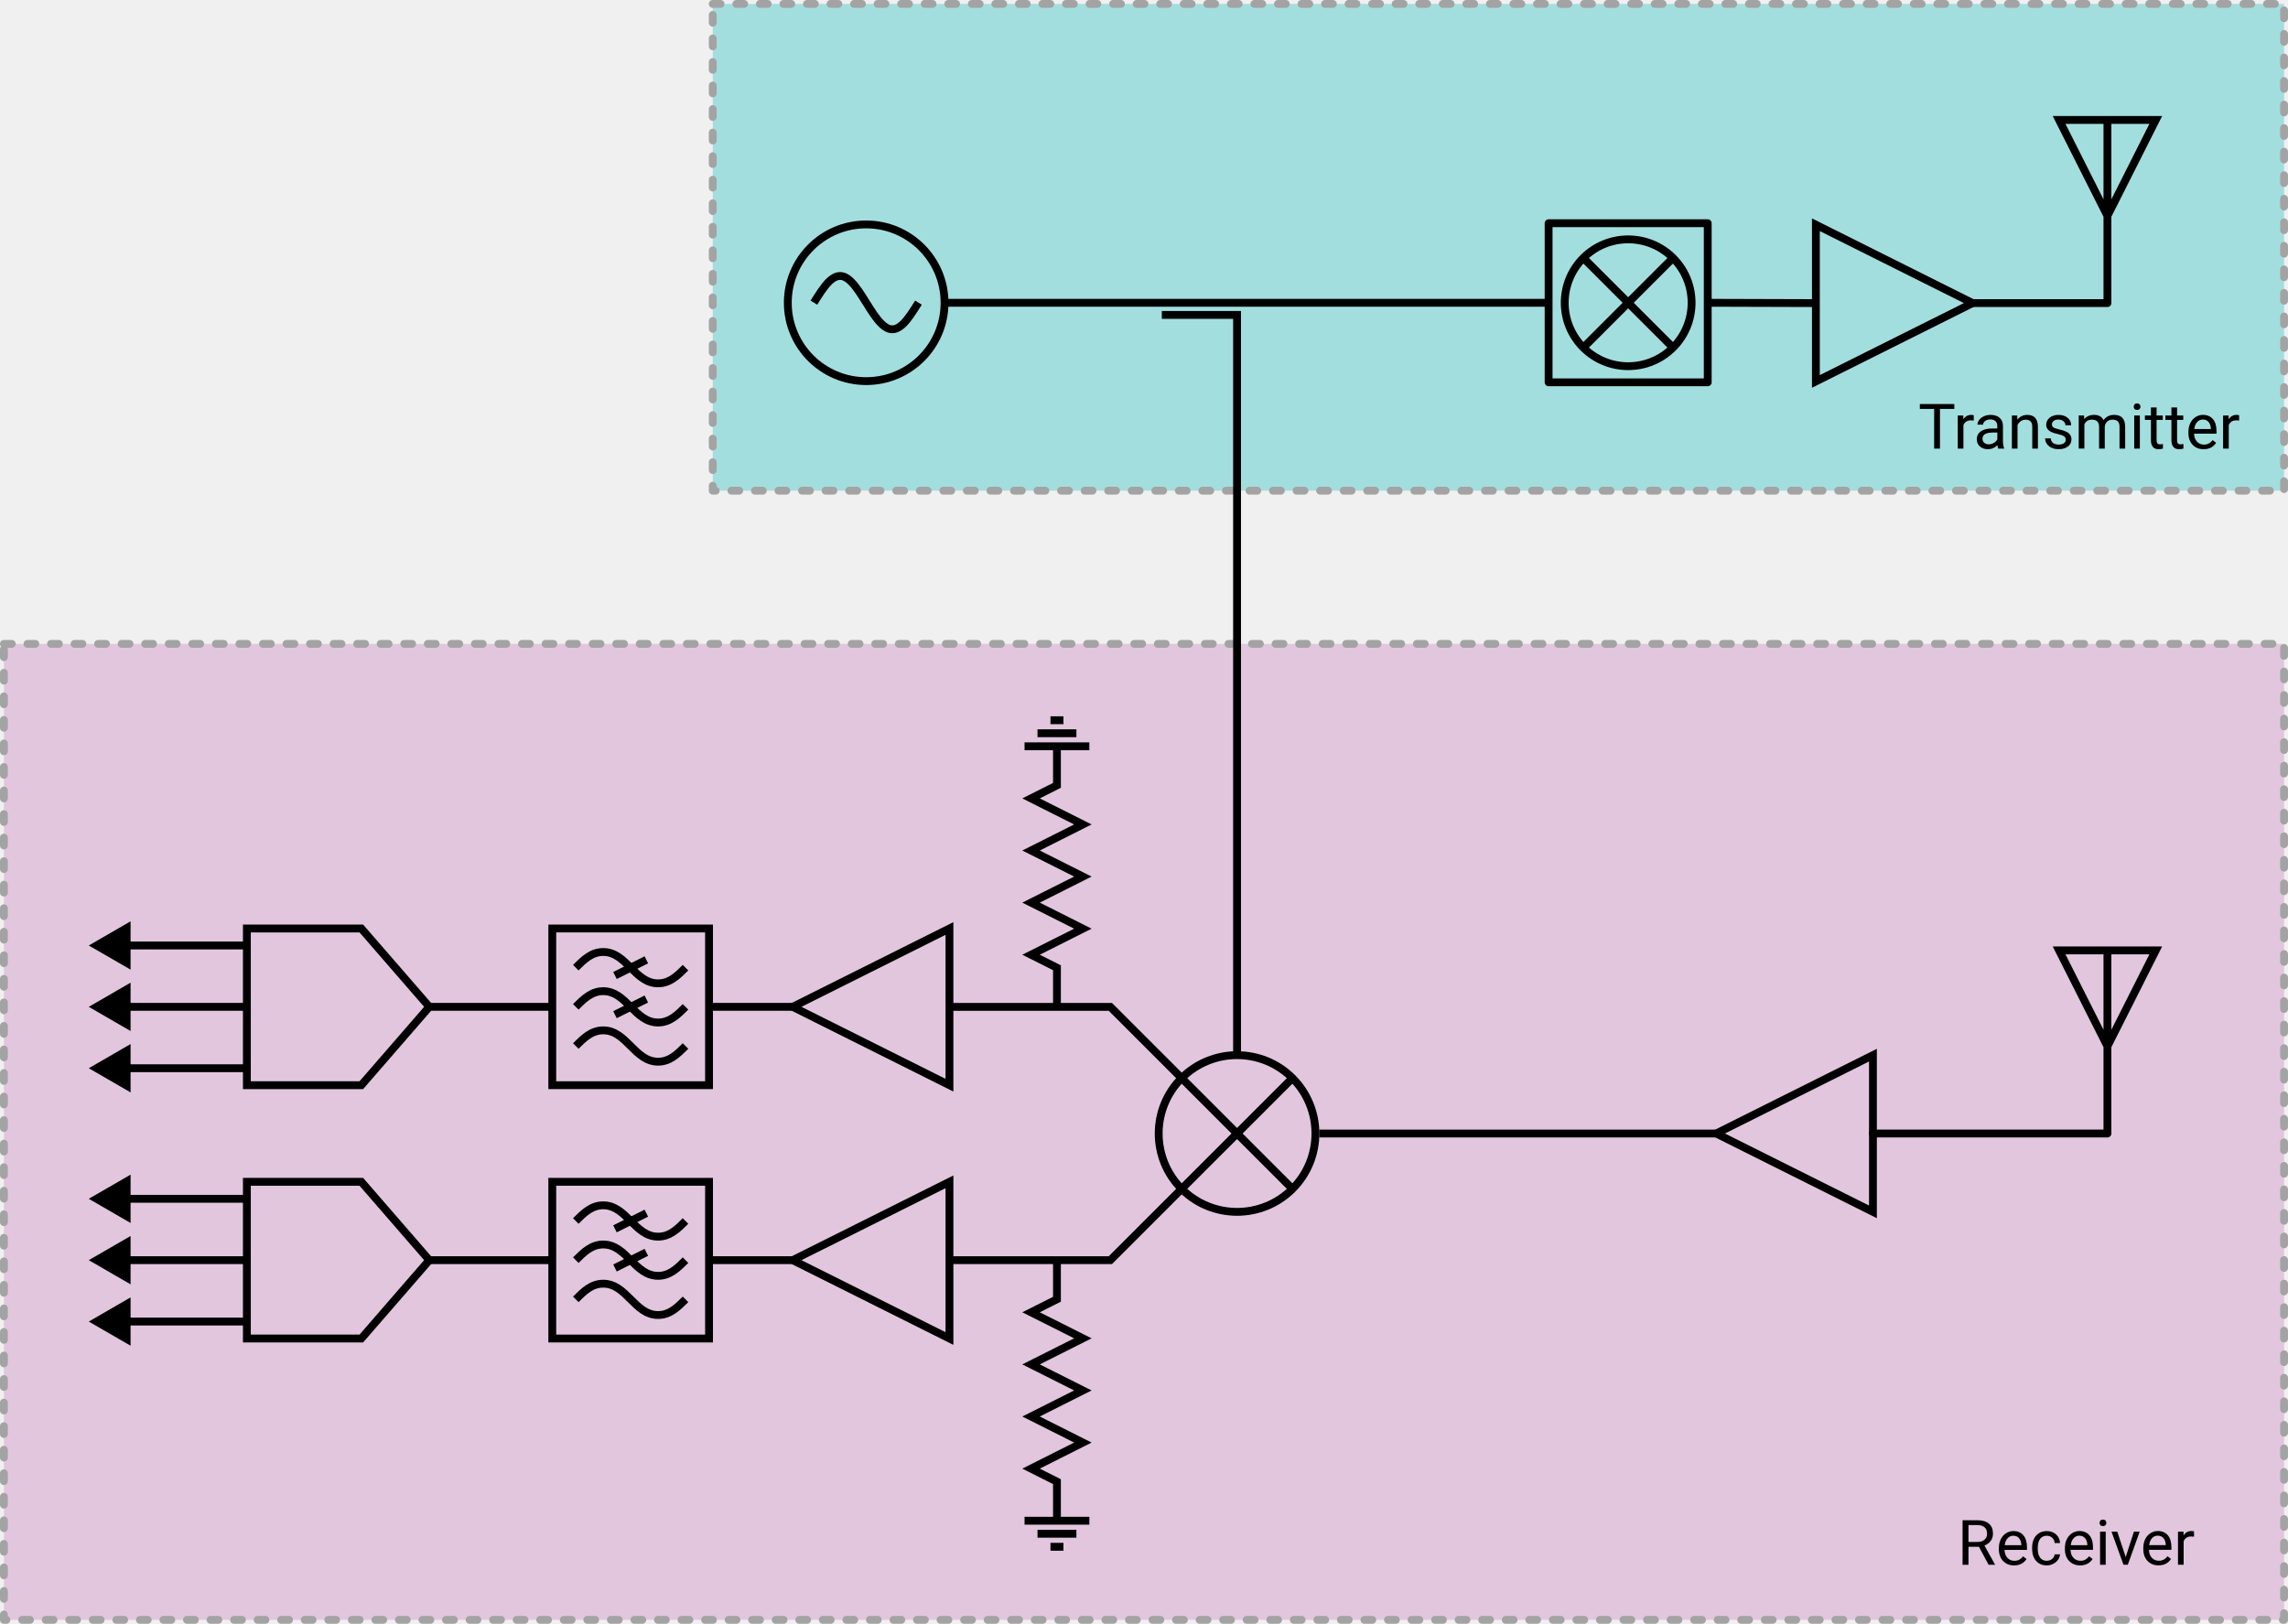
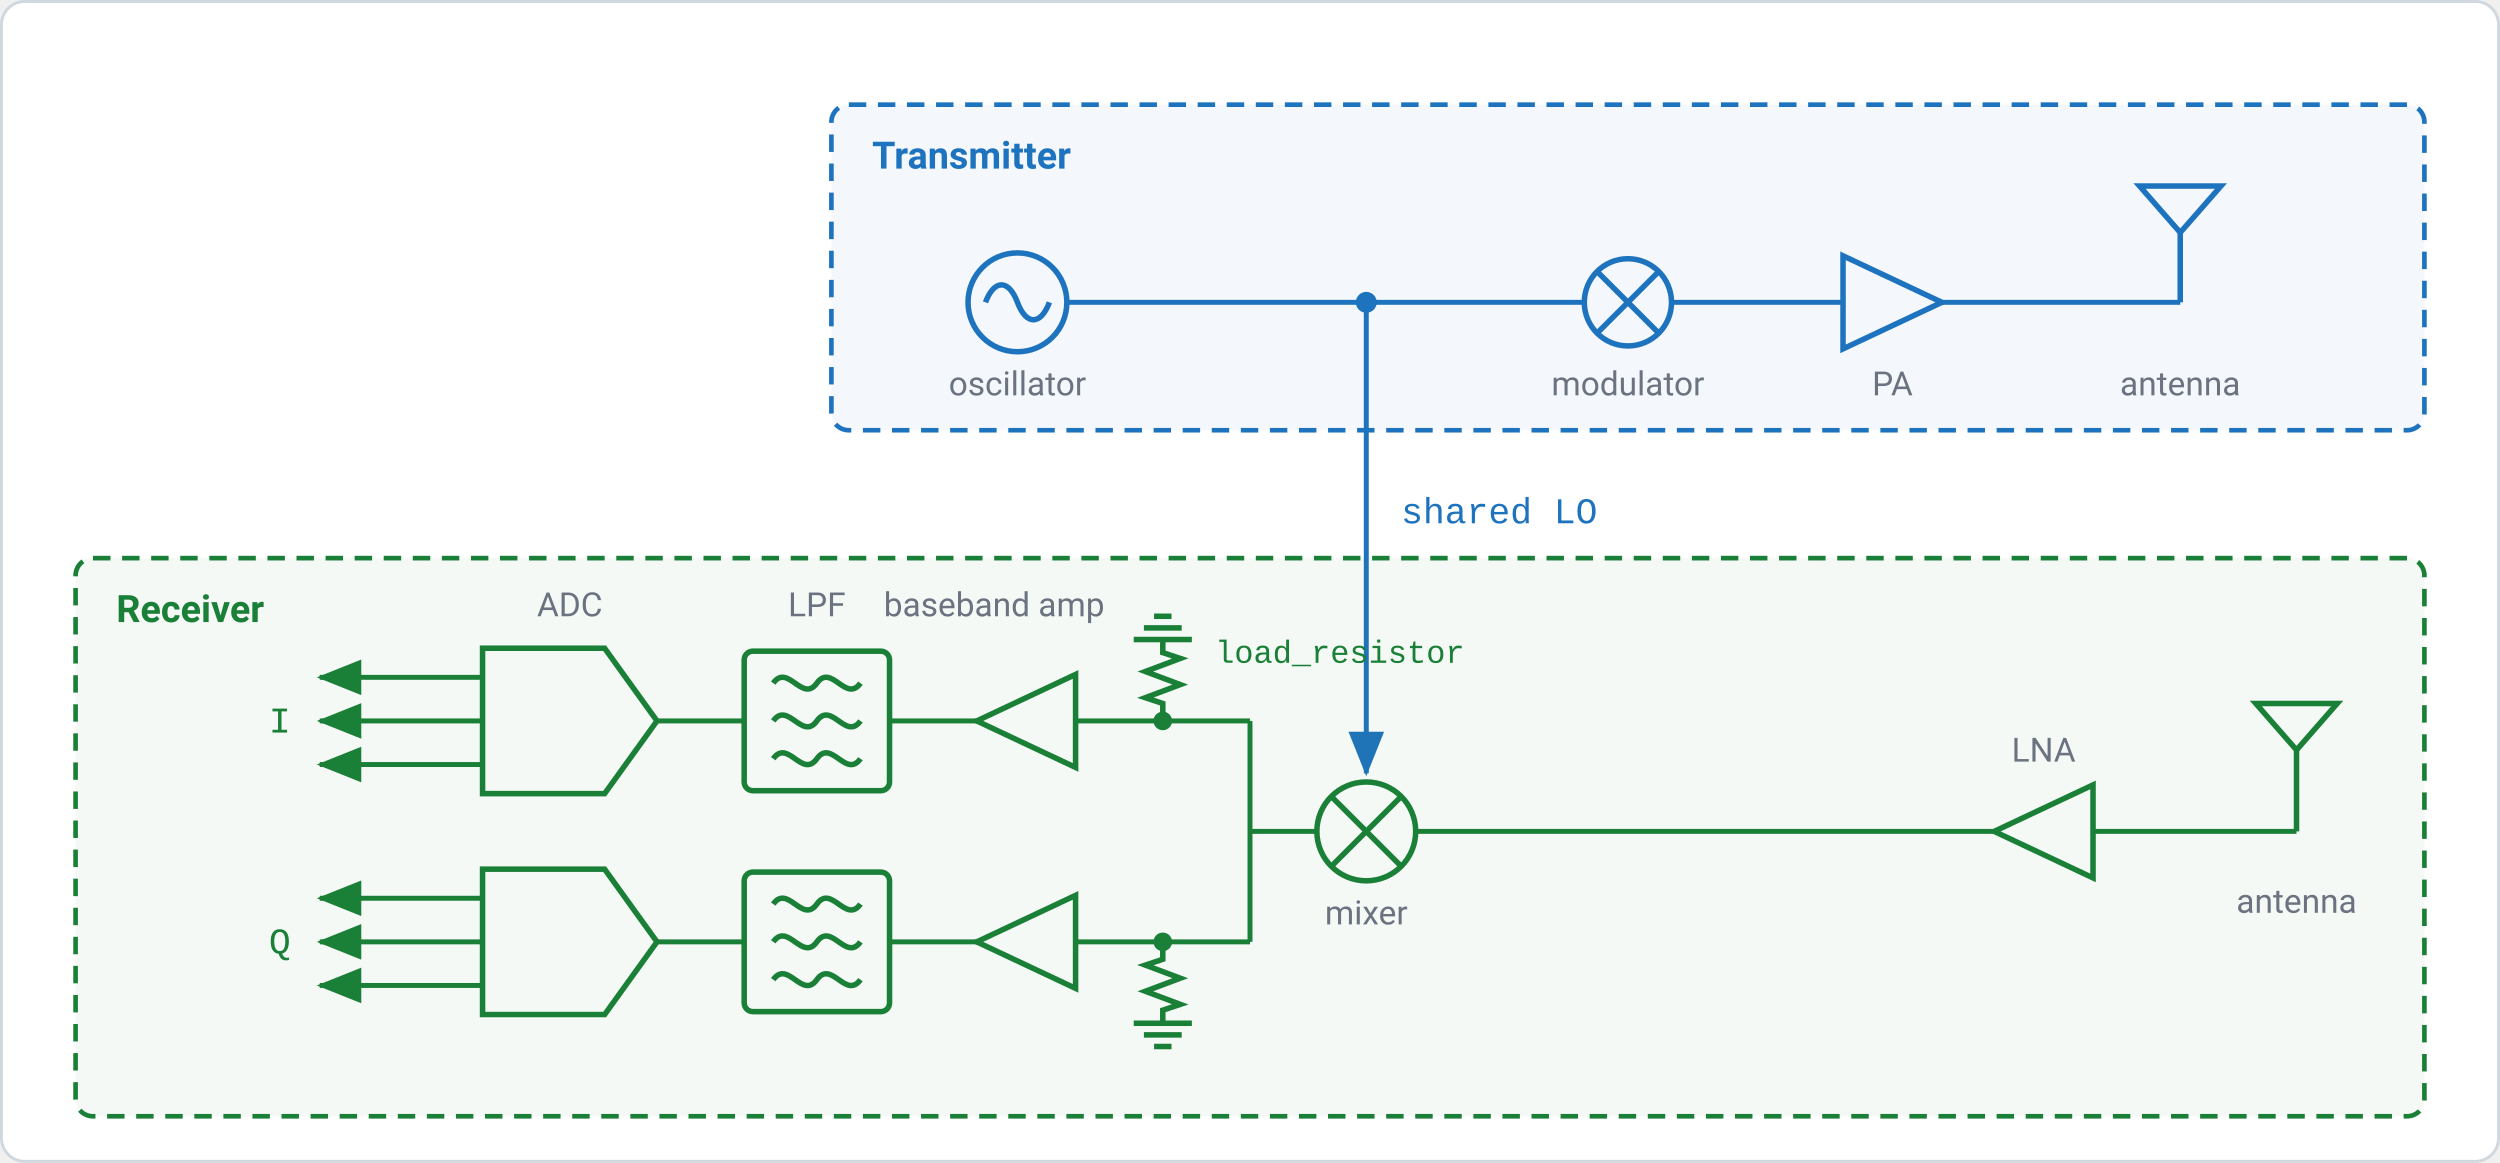
- <svg xmlns="http://www.w3.org/2000/svg" width="77.241mm" height="54.833mm" viewBox="0 0 77.241 54.833" version="1.1" id="svg1" xml:space="preserve">
-   <defs id="defs1">
-     <marker style="overflow:visible" id="Triangle" refX="0" refY="0" orient="auto-start-reverse" markerWidth="1" markerHeight="1" viewBox="0 0 1 1" preserveAspectRatio="xMidYMid">
-       <path transform="scale(0.5)" style="fill:context-stroke;fill-rule:evenodd;stroke:context-stroke;stroke-width:1pt" d="M 5.77,0 -2.88,5 V -5 Z" id="path135" />
+ <svg xmlns="http://www.w3.org/2000/svg" viewBox="0 0 860 400" width="860" height="400" role="img" aria-label="Coherent radar transceiver: the receiver deramps against a tap of the transmit oscillator">
+   <style>
+     .bg    { fill:#ffffff; stroke:#d0d7de; stroke-width:1 }
+     .panT  { fill:#1e73be; fill-opacity:0.05; stroke:#1e73be; stroke-width:1.6; stroke-dasharray:6 4 }
+     .panR  { fill:#1a7f37; fill-opacity:0.05; stroke:#1a7f37; stroke-width:1.6; stroke-dasharray:6 4 }
+     .hdT   { font:600 13px 'IBM Plex Sans','Segoe UI',Roboto,Helvetica,Arial,sans-serif; fill:#1e73be }
+     .hdR   { font:600 13px 'IBM Plex Sans','Segoe UI',Roboto,Helvetica,Arial,sans-serif; fill:#1a7f37 }
+     .lbl   { font:11.5px 'IBM Plex Sans','Segoe UI',Roboto,Helvetica,Arial,sans-serif; fill:#6b7280 }
+     .mono  { font:11px 'IBM Plex Mono',Consolas,'Courier New',monospace }
+     .code  { font:12.5px 'IBM Plex Mono',Consolas,'Courier New',monospace }
+     .tx    { fill:#1e73be }
+     .rx    { fill:#1a7f37 }
+     .wT    { stroke:#1e73be; stroke-width:1.7; fill:none }
+     .wR    { stroke:#1a7f37; stroke-width:1.7; fill:none }
+     .symT  { stroke:#1e73be; stroke-width:1.9; fill:none }
+     .symR  { stroke:#1a7f37; stroke-width:1.9; fill:none }
+   </style>
+   <defs>
+     <marker id="aT" markerWidth="10" markerHeight="9" refX="8.4" refY="3.6" orient="auto">
+       <path d="M0,0 L9,3.6 L0,7.2 z" fill="#1e73be" />
    </marker>
-     <marker style="overflow:visible" id="Triangle-1" refX="0" refY="0" orient="auto-start-reverse" markerWidth="1" markerHeight="1" viewBox="0 0 1 1" preserveAspectRatio="xMidYMid">
-       <path transform="scale(0.5)" style="fill:context-stroke;fill-rule:evenodd;stroke:context-stroke;stroke-width:1pt" d="M 5.77,0 -2.88,5 V -5 Z" id="path135-4" />
+     <marker id="aR" markerWidth="10" markerHeight="9" refX="8.4" refY="3.6" orient="auto">
+       <path d="M0,0 L9,3.6 L0,7.2 z" fill="#1a7f37" />
    </marker>
  </defs>
-   <g id="layer1" transform="translate(-79.29887,-21.46627)">
-     <rect style="opacity:0.324;fill:#00b8b8;fill-opacity:1;stroke:#000000;stroke-width:0.265;stroke-linecap:round;stroke-linejoin:round;stroke-dasharray:0.265, 0.53;stroke-dashoffset:0" id="rect2" width="53.046" height="16.437" x="103.361" y="21.599" />
-     <rect style="opacity:0.324;fill:#c06eb8;fill-opacity:1;stroke:#000000;stroke-width:0.265;stroke-linecap:round;stroke-linejoin:round;stroke-dasharray:0.265, 0.53;stroke-dashoffset:0" id="rect2-3" width="76.976" height="32.958" x="79.431" y="43.209" />
-     <rect rx="3.307" style="fill:#0000ff;fill-rule:evenodd;stroke:#000000;stroke-width:0.265px;stroke-linecap:butt;stroke-linejoin:miter;stroke-opacity:1" ry="0.265" y="79.199" x="202.296" height="0.265" width="0" id="rect2190" />
-     <path style="fill:none;stroke:#000000;stroke-width:0.265;stroke-linecap:butt;stroke-miterlimit:4;stroke-dasharray:none;stroke-dashoffset:0;stroke-opacity:1" d="m 150.444,31.701 v -6.184 h 1.632 l -1.632,3.238 -1.632,-3.238 h 1.632" id="path2276" />
-     <g id="layer1-4" transform="matrix(0.2645833,0,0,0.2645833,72.50995,19.86886)">
-       <rect rx="12.5" style="fill:#0000ff;fill-rule:evenodd;stroke:#000000;stroke-width:1px;stroke-linecap:butt;stroke-linejoin:miter;stroke-opacity:1" ry="1" y="134.681" x="566.5" height="1" width="0" id="rect2190-5" />
-       <circle style="fill:none;stroke:#000000;stroke-width:1.5;stroke-linecap:butt;stroke-linejoin:miter;stroke-miterlimit:4;stroke-dasharray:none;stroke-dashoffset:0;stroke-opacity:1" id="path19548" transform="matrix(0.6666667,0,0,0.6666667,36.17773,-93.56037)" cx="150" cy="207.362" r="15" />
-       <path id="path7403" title="sin(x)" d="m 129.507,44.662 c 0.635,-1.019 1.271,-2.028 1.906,-2.663 0.635,-0.635 1.271,-0.885 1.906,-0.658 0.635,0.227 1.271,0.925 1.906,1.843 0.635,0.918 1.271,2.038 1.906,2.956 0.635,0.918 1.271,1.616 1.906,1.843 0.635,0.227 1.271,-0.022 1.906,-0.658 0.635,-0.635 1.271,-1.644 1.906,-2.663" style="fill:none;stroke:#000000;stroke-width:1;stroke-linecap:butt;stroke-linejoin:miter;stroke-miterlimit:4;stroke-dasharray:none;stroke-dashoffset:0;stroke-opacity:1" />
-     </g>
-     <g id="layer1-5" transform="matrix(0.2645833,0,0,0.2645833,104.7037,21.5992)">
-       <rect rx="12.5" style="fill:#0000ff;fill-rule:evenodd;stroke:#000000;stroke-width:1px;stroke-linecap:butt;stroke-linejoin:miter;stroke-opacity:1" ry="1" y="134.681" x="566.5" height="1" width="0" id="rect2190-1" />
-       <g id="g2171" transform="translate(95.73425,-103.4002)" />
-       <rect rx="12.5" style="fill:none;stroke:#000000;stroke-width:1;stroke-linecap:butt;stroke-linejoin:miter;stroke-miterlimit:4;stroke-dasharray:none;stroke-opacity:1" ry="1" y="44.181" x="645" height="1" width="0" id="rect26128" />
-       <path style="fill:none;stroke:#000000;stroke-width:1;stroke-linecap:butt;stroke-linejoin:miter;stroke-miterlimit:4;stroke-dasharray:none;stroke-dashoffset:0;stroke-opacity:1" d="m 135.678,28.181 v 20 l 20,-10 z" id="path2162" />
-     </g>
-     <g id="g1" transform="matrix(0.2645833,0,0,0.2645833,64.67124,36.26186)">
-       <g id="layer1-7-4" transform="matrix(0.809404,0,0,0.809404,160.6406,-51.82542)" style="stroke-width:1.235">
-         <rect rx="15.443" style="fill:#0000ff;fill-rule:evenodd;stroke:#000000;stroke-width:1.235px;stroke-linecap:butt;stroke-linejoin:miter;stroke-opacity:1" ry="1.235" y="134.681" x="566.5" height="1" width="0" id="rect2190-11-8" />
-         <circle style="fill:none;stroke:#000000;stroke-width:1.853;stroke-linecap:butt;stroke-linejoin:miter;stroke-miterlimit:4;stroke-dasharray:none;stroke-dashoffset:0;stroke-opacity:1" id="path2213-6" transform="matrix(0.4714046,-0.4714046,0.4714046,0.4714046,-41.96216,15.64332)" cx="150" cy="207.362" r="15" />
-         <path style="fill:none;stroke:#000000;stroke-width:1.235;stroke-linecap:butt;stroke-miterlimit:4;stroke-dasharray:none;stroke-dashoffset:0;stroke-opacity:1" d="M 119.429,49.755 133.571,35.613" id="path2219-5" />
-         <path style="fill:none;stroke:#000000;stroke-width:1.235;stroke-linecap:butt;stroke-miterlimit:4;stroke-dasharray:none;stroke-dashoffset:0;stroke-opacity:1" d="m 119.429,35.613 14.142,14.142" id="path2221-0" />
-       </g>
-       <rect style="fill:none;stroke:#000000;stroke-width:1.002;stroke-linejoin:round;stroke-dasharray:none" id="rect1" width="20.304" height="20.304" x="252.878" y="-27.429" />
-     </g>
-     <path style="fill:none;stroke:#000000;stroke-width:0.265px;stroke-linecap:butt;stroke-linejoin:miter;stroke-opacity:1" d="m 136.951,31.691 3.651,0.011" id="path1" />
-     <path style="fill:none;stroke:#000000;stroke-width:0.265px;stroke-linecap:round;stroke-linejoin:miter;stroke-opacity:1" d="m 145.893,31.701 h 4.551" id="path2" />
-     <path style="font-size:2.117px;line-height:1.25;font-family:Roboto;-inkscape-font-specification:Roboto;stroke-width:0.265" d="m 145.275,35.274 h -0.484 v 1.342 h -0.197 V 35.274 h -0.483 v -0.163 h 1.164 z m 0.656,0.395 q -0.043,-0.007 -0.094,-0.007 -0.188,0 -0.255,0.16 v 0.794 h -0.191 v -1.118 h 0.186 l 0.003,0.129 q 0.094,-0.15 0.267,-0.15 0.056,0 0.085,0.014 z m 0.825,0.947 q -0.017,-0.033 -0.027,-0.118 -0.133,0.138 -0.318,0.138 -0.165,0 -0.272,-0.093 -0.105,-0.094 -0.105,-0.238 0,-0.175 0.132,-0.271 0.133,-0.097 0.374,-0.097 h 0.186 v -0.088 q 0,-0.1 -0.06,-0.159 -0.06,-0.06 -0.177,-0.06 -0.102,0 -0.172,0.052 -0.069,0.052 -0.069,0.125 h -0.192 q 0,-0.084 0.059,-0.161 0.06,-0.079 0.161,-0.124 0.102,-0.045 0.224,-0.045 0.193,0 0.303,0.097 0.11,0.096 0.114,0.266 v 0.515 q 0,0.154 0.039,0.245 v 0.017 z m -0.317,-0.146 q 0.09,0 0.171,-0.047 0.081,-0.047 0.117,-0.121 v -0.229 h -0.15 q -0.351,0 -0.351,0.206 0,0.09 0.06,0.141 0.06,0.051 0.154,0.051 z m 0.959,-0.973 0.006,0.141 q 0.128,-0.161 0.335,-0.161 0.355,0 0.358,0.4 v 0.739 h -0.191 v -0.74 q -0.001,-0.121 -0.056,-0.179 -0.054,-0.058 -0.168,-0.058 -0.093,0 -0.163,0.05 -0.07,0.05 -0.11,0.13 v 0.797 h -0.191 v -1.118 z m 1.638,0.822 q 0,-0.078 -0.059,-0.12 -0.058,-0.043 -0.204,-0.074 -0.145,-0.031 -0.23,-0.074 -0.085,-0.043 -0.126,-0.103 -0.04,-0.06 -0.04,-0.143 0,-0.137 0.116,-0.233 0.117,-0.095 0.298,-0.095 0.19,0 0.308,0.098 0.119,0.098 0.119,0.251 h -0.192 q 0,-0.079 -0.067,-0.135 -0.066,-0.057 -0.167,-0.057 -0.104,0 -0.163,0.045 -0.059,0.045 -0.059,0.119 0,0.069 0.055,0.104 0.055,0.035 0.197,0.067 0.144,0.032 0.233,0.076 0.089,0.044 0.131,0.107 0.043,0.062 0.043,0.152 0,0.15 -0.12,0.241 -0.12,0.09 -0.311,0.09 -0.134,0 -0.238,-0.048 -0.103,-0.048 -0.162,-0.132 -0.058,-0.086 -0.058,-0.185 h 0.191 q 0.005,0.096 0.076,0.153 0.072,0.056 0.19,0.056 0.109,0 0.174,-0.043 0.066,-0.044 0.066,-0.118 z m 0.62,-0.822 0.005,0.124 q 0.123,-0.145 0.332,-0.145 0.235,0 0.319,0.18 0.056,-0.081 0.145,-0.13 0.09,-0.05 0.212,-0.05 0.368,0 0.374,0.39 v 0.749 h -0.191 v -0.738 q 0,-0.12 -0.055,-0.179 -0.055,-0.06 -0.184,-0.06 -0.106,0 -0.177,0.064 -0.07,0.063 -0.082,0.171 v 0.742 h -0.192 v -0.733 q 0,-0.244 -0.239,-0.244 -0.188,0 -0.257,0.16 v 0.816 h -0.191 v -1.118 z m 1.883,1.118 h -0.191 v -1.118 h 0.191 z m -0.207,-1.415 q 0,-0.047 0.028,-0.079 0.029,-0.032 0.085,-0.032 0.056,0 0.085,0.032 0.029,0.032 0.029,0.079 0,0.047 -0.029,0.078 -0.029,0.031 -0.085,0.031 -0.056,0 -0.085,-0.031 -0.028,-0.031 -0.028,-0.078 z m 0.772,0.026 v 0.271 h 0.209 v 0.148 h -0.209 v 0.693 q 0,0.067 0.028,0.101 0.028,0.033 0.095,0.033 0.033,0 0.091,-0.012 v 0.155 q -0.075,0.021 -0.147,0.021 -0.128,0 -0.193,-0.078 -0.065,-0.078 -0.065,-0.22 v -0.693 h -0.204 v -0.148 h 0.204 v -0.271 z m 0.691,0 v 0.271 h 0.209 v 0.148 h -0.209 v 0.693 q 0,0.067 0.028,0.101 0.028,0.033 0.095,0.033 0.033,0 0.091,-0.012 v 0.155 q -0.075,0.021 -0.147,0.021 -0.128,0 -0.193,-0.078 -0.065,-0.078 -0.065,-0.22 v -0.693 h -0.204 v -0.148 h 0.204 v -0.271 z m 0.896,1.41 q -0.227,0 -0.37,-0.149 -0.143,-0.15 -0.143,-0.4 v -0.035 q 0,-0.166 0.063,-0.297 0.064,-0.131 0.178,-0.205 0.115,-0.074 0.248,-0.074 0.218,0 0.339,0.144 0.121,0.144 0.121,0.411 v 0.08 h -0.758 q 0.004,0.165 0.096,0.268 0.093,0.101 0.236,0.101 0.101,0 0.172,-0.041 0.07,-0.041 0.123,-0.11 l 0.117,0.091 q -0.141,0.216 -0.422,0.216 z m -0.024,-1.003 q -0.116,0 -0.194,0.085 -0.079,0.084 -0.097,0.236 h 0.56 v -0.014 q -0.008,-0.146 -0.079,-0.225 -0.07,-0.081 -0.19,-0.081 z m 1.222,0.035 q -0.043,-0.007 -0.094,-0.007 -0.188,0 -0.255,0.16 v 0.794 h -0.191 v -1.118 h 0.186 l 0.003,0.129 q 0.094,-0.15 0.267,-0.15 0.056,0 0.085,0.014 z" id="text2" aria-label="Transmitter" />
-     <path style="font-size:2.117px;line-height:1.25;font-family:Roboto;-inkscape-font-specification:Roboto;stroke-width:0.265" d="m 146.106,73.699 h -0.353 v 0.609 h -0.199 v -1.505 h 0.498 q 0.254,0 0.391,0.116 0.137,0.116 0.137,0.337 0,0.141 -0.076,0.245 -0.075,0.104 -0.211,0.156 l 0.353,0.639 v 0.012 h -0.213 z m -0.353,-0.162 h 0.305 q 0.148,0 0.235,-0.076 0.088,-0.076 0.088,-0.205 0,-0.14 -0.084,-0.214 -0.083,-0.074 -0.24,-0.075 h -0.304 z m 1.539,0.792 q -0.227,0 -0.37,-0.149 -0.143,-0.15 -0.143,-0.4 v -0.035 q 0,-0.166 0.063,-0.297 0.064,-0.131 0.178,-0.205 0.115,-0.074 0.248,-0.074 0.218,0 0.339,0.144 0.121,0.144 0.121,0.411 v 0.08 h -0.758 q 0.004,0.165 0.096,0.268 0.093,0.101 0.236,0.101 0.101,0 0.172,-0.041 0.07,-0.041 0.123,-0.11 l 0.117,0.091 q -0.141,0.216 -0.422,0.216 z m -0.024,-1.003 q -0.116,0 -0.194,0.085 -0.079,0.084 -0.097,0.236 h 0.56 v -0.014 q -0.008,-0.146 -0.079,-0.225 -0.07,-0.081 -0.19,-0.081 z m 1.13,0.846 q 0.102,0 0.179,-0.062 0.076,-0.062 0.085,-0.155 h 0.181 q -0.005,0.096 -0.066,0.183 -0.061,0.087 -0.163,0.138 -0.101,0.052 -0.215,0.052 -0.228,0 -0.364,-0.152 -0.134,-0.153 -0.134,-0.418 V 73.727 q 0,-0.163 0.06,-0.29 0.06,-0.127 0.172,-0.197 0.113,-0.07 0.266,-0.07 0.188,0 0.312,0.113 0.125,0.113 0.133,0.292 h -0.181 q -0.008,-0.109 -0.083,-0.178 -0.073,-0.07 -0.182,-0.07 -0.146,0 -0.226,0.105 -0.08,0.104 -0.08,0.303 v 0.036 q 0,0.193 0.08,0.298 0.08,0.104 0.227,0.104 z m 1.123,0.156 q -0.227,0 -0.37,-0.149 -0.143,-0.15 -0.143,-0.4 v -0.035 q 0,-0.166 0.063,-0.297 0.064,-0.131 0.178,-0.205 0.115,-0.074 0.248,-0.074 0.218,0 0.339,0.144 0.121,0.144 0.121,0.411 v 0.08 h -0.758 q 0.004,0.165 0.096,0.268 0.093,0.101 0.236,0.101 0.101,0 0.172,-0.041 0.07,-0.041 0.123,-0.11 l 0.117,0.091 q -0.141,0.216 -0.422,0.216 z m -0.024,-1.003 q -0.116,0 -0.194,0.085 -0.079,0.084 -0.097,0.236 h 0.56 v -0.014 q -0.008,-0.146 -0.079,-0.225 -0.07,-0.081 -0.19,-0.081 z m 0.889,0.982 h -0.191 v -1.118 h 0.191 z m -0.207,-1.415 q 0,-0.047 0.028,-0.079 0.029,-0.032 0.085,-0.032 0.056,0 0.085,0.032 0.029,0.032 0.029,0.079 0,0.047 -0.029,0.078 -0.029,0.031 -0.085,0.031 -0.056,0 -0.085,-0.031 -0.028,-0.031 -0.028,-0.078 z m 0.882,1.155 0.277,-0.859 h 0.195 l -0.401,1.118 h -0.146 l -0.405,-1.118 h 0.195 z m 1.107,0.28 q -0.227,0 -0.37,-0.149 -0.143,-0.15 -0.143,-0.4 v -0.035 q 0,-0.166 0.063,-0.297 0.064,-0.131 0.178,-0.205 0.115,-0.074 0.248,-0.074 0.218,0 0.339,0.144 0.121,0.144 0.121,0.411 v 0.08 h -0.758 q 0.004,0.165 0.096,0.268 0.093,0.101 0.236,0.101 0.101,0 0.172,-0.041 0.07,-0.041 0.123,-0.11 l 0.117,0.091 q -0.141,0.216 -0.422,0.216 z m -0.024,-1.003 q -0.116,0 -0.194,0.085 -0.079,0.084 -0.097,0.236 h 0.56 v -0.014 q -0.008,-0.146 -0.079,-0.225 -0.07,-0.081 -0.19,-0.081 z m 1.222,0.035 q -0.043,-0.007 -0.094,-0.007 -0.188,0 -0.255,0.16 v 0.794 h -0.191 v -1.118 h 0.186 l 0.003,0.129 q 0.094,-0.15 0.267,-0.15 0.056,0 0.085,0.014 z" id="text2-3" aria-label="Receiver" />
-     <path style="fill:none;stroke:#000000;stroke-width:0.265px;stroke-linecap:butt;stroke-linejoin:miter;stroke-opacity:1" d="M 131.579,31.691 H 111.186" id="path3" />
-     <g id="layer1-5-4-9" transform="matrix(-0.2645833,0,0,-0.2645833,178.4259,69.84587)">
-       <rect rx="12.5" style="fill:#0000ff;fill-rule:evenodd;stroke:#000000;stroke-width:1px;stroke-linecap:butt;stroke-linejoin:miter;stroke-opacity:1" ry="1" y="134.681" x="566.5" height="1" width="0" id="rect2190-1-3-31" />
-       <g id="g2171-1-9" transform="translate(95.73425,-103.4002)" />
-       <rect rx="12.5" style="fill:none;stroke:#000000;stroke-width:1;stroke-linecap:butt;stroke-linejoin:miter;stroke-miterlimit:4;stroke-dasharray:none;stroke-opacity:1" ry="1" y="44.181" x="645" height="1" width="0" id="rect26128-2-8" />
-       <path style="fill:none;stroke:#000000;stroke-width:1;stroke-linecap:butt;stroke-linejoin:miter;stroke-miterlimit:4;stroke-dasharray:none;stroke-dashoffset:0;stroke-opacity:1" d="m 135.678,28.181 v 20 l 20,-10 z" id="path2162-3-6" />
-     </g>
-     <g id="layer1-7" transform="matrix(0.2645833,0,0,0.2645833,87.5911,48.45027)">
-       <rect rx="12.5" style="fill:#0000ff;fill-rule:evenodd;stroke:#000000;stroke-width:1px;stroke-linecap:butt;stroke-linejoin:miter;stroke-opacity:1" ry="1" y="134.681" x="566.5" height="1" width="0" id="rect2190-11" />
-       <circle style="fill:none;stroke:#000000;stroke-width:1.5;stroke-linecap:butt;stroke-linejoin:miter;stroke-miterlimit:4;stroke-dasharray:none;stroke-dashoffset:0;stroke-opacity:1" id="path2213" transform="matrix(0.4714046,-0.4714046,0.4714046,0.4714046,-41.96216,15.64332)" cx="150" cy="207.362" r="15" />
-       <path style="fill:none;stroke:#000000;stroke-width:1;stroke-linecap:butt;stroke-miterlimit:4;stroke-dasharray:none;stroke-dashoffset:0;stroke-opacity:1" d="M 119.429,49.755 133.571,35.613" id="path2219" />
-       <path style="fill:none;stroke:#000000;stroke-width:1;stroke-linecap:butt;stroke-miterlimit:4;stroke-dasharray:none;stroke-dashoffset:0;stroke-opacity:1" d="m 119.429,35.613 14.142,14.142" id="path2221" />
-     </g>
-     <path style="fill:none;stroke:#000000;stroke-width:0.265;stroke-linecap:butt;stroke-miterlimit:4;stroke-dasharray:none;stroke-dashoffset:0;stroke-opacity:1" d="m 150.444,59.744 v -6.184 h 1.632 l -1.632,3.238 -1.632,-3.238 h 1.632" id="path2276-1" />
-     <path style="fill:none;stroke:#000000;stroke-width:0.265px;stroke-linecap:butt;stroke-linejoin:miter;stroke-opacity:1" d="m 123.838,59.744 h 13.398" id="path8" />
-     <path style="fill:none;stroke:#000000;stroke-width:0.265;stroke-linecap:round;stroke-linejoin:miter;stroke-dasharray:none;stroke-opacity:1" d="m 142.528,59.744 h 7.916" id="path9" />
-     <g id="g10" transform="translate(-12.77523,0.38422)">
-       <g id="layer1-8" transform="matrix(0.2645833,0,0,0.2645833,68.64991,41.79565)">
-         <rect rx="12.5" style="fill:#0000ff;fill-rule:evenodd;stroke:#000000;stroke-width:1px;stroke-linecap:butt;stroke-linejoin:miter;stroke-opacity:1" ry="1" y="134.681" x="566.5" height="1" width="0" id="rect2190-2" />
-         <path style="fill:none;stroke:#000000;stroke-width:1;stroke-linecap:butt;stroke-miterlimit:4;stroke-dashoffset:0;stroke-opacity:1" d="m 159,40.217 h 20 v 20 h -20 z" id="rect2252" />
-         <path style="fill:none;stroke:#000000;stroke-width:1;stroke-linecap:butt;stroke-miterlimit:4;stroke-dasharray:none;stroke-dashoffset:0;stroke-opacity:1" d="m 162,45.217 c 1,-1 2,-2 3.5,-2 1.5,0 2.5,1 3.5,2 1,1 2,2 3.5,2 1.5,0 2.5,-1 3.5,-2" id="path2254" />
-         <path style="fill:none;stroke:#000000;stroke-width:1;stroke-linecap:butt;stroke-miterlimit:4;stroke-dasharray:none;stroke-dashoffset:0;stroke-opacity:1" d="m 167,46.217 4,-2" id="path2264" />
-         <path style="fill:none;stroke:#000000;stroke-width:1;stroke-linecap:butt;stroke-miterlimit:4;stroke-dasharray:none;stroke-dashoffset:0;stroke-opacity:1" d="m 162,50.217 c 1,-1 2,-2 3.5,-2 1.5,0 2.5,1 3.5,2 1,1 2,2 3.5,2 1.5,0 2.5,-1 3.5,-2" id="path2397" />
-         <path style="fill:none;stroke:#000000;stroke-width:1;stroke-linecap:butt;stroke-miterlimit:4;stroke-dasharray:none;stroke-dashoffset:0;stroke-opacity:1" d="m 162,55.217 c 1,-1 2,-2 3.5,-2 1.5,0 2.5,1 3.5,2 1,1 2,2 3.5,2 1.5,0 2.5,-1 3.5,-2" id="path2399" />
-         <path style="fill:none;stroke:#000000;stroke-width:1;stroke-linecap:butt;stroke-miterlimit:4;stroke-dasharray:none;stroke-dashoffset:0;stroke-opacity:1" d="m 167,51.217 4,-2" id="path2393" />
-       </g>
-       <g id="layer1-5-4" transform="matrix(-0.2645833,0,0,-0.2645833,160.025,65.18437)">
-         <rect rx="12.5" style="fill:#0000ff;fill-rule:evenodd;stroke:#000000;stroke-width:1px;stroke-linecap:butt;stroke-linejoin:miter;stroke-opacity:1" ry="1" y="134.681" x="566.5" height="1" width="0" id="rect2190-1-3" />
-         <g id="g2171-1" transform="translate(95.73425,-103.4002)" />
-         <rect rx="12.5" style="fill:none;stroke:#000000;stroke-width:1;stroke-linecap:butt;stroke-linejoin:miter;stroke-miterlimit:4;stroke-dasharray:none;stroke-opacity:1" ry="1" y="44.181" x="645" height="1" width="0" id="rect26128-2" />
-         <path style="fill:none;stroke:#000000;stroke-width:1;stroke-linecap:butt;stroke-linejoin:miter;stroke-miterlimit:4;stroke-dasharray:none;stroke-dashoffset:0;stroke-opacity:1" d="m 135.678,28.181 v 20 l 20,-10 z" id="path2162-3" />
-       </g>
-       <g id="layer1-3-8" transform="matrix(-0.2645833,0,0,-0.2645833,143.5581,131.4575)">
-         <g id="g3681-8" transform="translate(-227.5,183.5)">
-           <g id="g3-2" transform="matrix(0.8268971,0,0,0.8314055,51.5586,74.09895)" style="stroke-width:1.206">
-             <g id="layer1-52-9" transform="rotate(90,237,219.8622)" style="stroke-width:1.206">
-               <rect rx="15.117" style="fill:#0000ff;fill-rule:evenodd;stroke:#000000;stroke-width:1.206px;stroke-linecap:butt;stroke-linejoin:miter;stroke-opacity:1" ry="1.203" y="223.362" x="593" height="1" width="0" id="rect26128-7-1" />
-               <path style="fill:none;stroke:#000000;stroke-width:1.206px;stroke-linecap:butt;stroke-linejoin:miter;stroke-opacity:1" id="path3381-7-3" d="m 54.5,171.862 c 0,0 6,0 6,0 l 2,-4 4,8 4,-8 4,8 4,-8 4,8 4,-8 2,4 h 6" />
-             </g>
-             <path style="fill:none;fill-rule:evenodd;stroke:#000000;stroke-width:1.206px;stroke-linecap:butt;stroke-linejoin:miter;stroke-opacity:1" id="path3598-5" d="m 280,77.362 h 10" />
-             <path style="fill:none;fill-rule:evenodd;stroke:#000000;stroke-width:1.206px;stroke-linecap:butt;stroke-linejoin:miter;stroke-opacity:1" id="path3600-9" d="m 282,79.362 h 6" />
-             <path style="fill:none;fill-rule:evenodd;stroke:#000000;stroke-width:1.206px;stroke-linecap:butt;stroke-linejoin:miter;stroke-opacity:1" id="path3604-8" d="m 284,81.362 h 2" />
-           </g>
-         </g>
-         <rect rx="12.5" style="fill:#0000ff;fill-rule:evenodd;stroke:#000000;stroke-width:1px;stroke-linecap:butt;stroke-linejoin:miter;stroke-opacity:1" ry="1" y="223.362" x="593" height="1" width="0" id="rect26128-8-4" />
-       </g>
-       <path style="fill:none;stroke:#000000;stroke-width:0.265px;stroke-linecap:butt;stroke-linejoin:miter;stroke-opacity:1" d="m 131.965,57.489 -2.406,-2.406 h -5.432" id="path6" />
-       <path style="fill:none;stroke:#000000;stroke-width:0.265px;stroke-linecap:butt;stroke-linejoin:miter;stroke-opacity:1" d="m 118.835,55.082 h -2.825" id="path7" />
-       <g id="layer1-5-4-6" transform="matrix(0.2645833,0,0,0.2645833,58.25378,40.29368)" style="stroke-width:1.002;stroke-dasharray:none">
-         <rect rx="12.5" style="fill:#0000ff;fill-rule:evenodd;stroke:#000000;stroke-width:1.002;stroke-linecap:butt;stroke-linejoin:miter;stroke-dasharray:none;stroke-opacity:1" ry="1" y="134.681" x="566.5" height="1" width="0" id="rect2190-1-3-1" />
-         <g id="g2171-1-5" transform="translate(95.73425,-103.4002)" style="stroke-width:1.002;stroke-dasharray:none" />
-         <rect rx="12.5" style="fill:none;stroke:#000000;stroke-width:1.002;stroke-linecap:butt;stroke-linejoin:miter;stroke-miterlimit:4;stroke-dasharray:none;stroke-opacity:1" ry="1" y="44.181" x="645" height="1" width="0" id="rect26128-2-4" />
-         <path style="fill:none;stroke:#000000;stroke-width:1.002;stroke-linecap:butt;stroke-linejoin:miter;stroke-miterlimit:4;stroke-dasharray:none;stroke-dashoffset:0;stroke-opacity:1" d="m 173.927,45.894 8.676,10 -8.676,10 h -14.603 v -20 z" id="path2162-3-2" />
-       </g>
-       <path style="fill:none;stroke:#000000;stroke-width:0.265px;stroke-linecap:butt;stroke-linejoin:miter;stroke-opacity:1" d="m 110.719,55.082 h -4.151" id="path10" />
-     </g>
-     <g id="layer1-8-6" transform="matrix(0.2645833,0,0,0.2645833,55.87468,50.73442)">
-       <rect rx="12.5" style="fill:#0000ff;fill-rule:evenodd;stroke:#000000;stroke-width:1px;stroke-linecap:butt;stroke-linejoin:miter;stroke-opacity:1" ry="1" y="134.681" x="566.5" height="1" width="0" id="rect2190-2-5" />
-       <path style="fill:none;stroke:#000000;stroke-width:1;stroke-linecap:butt;stroke-miterlimit:4;stroke-dashoffset:0;stroke-opacity:1" d="m 159,40.217 h 20 v 20 h -20 z" id="rect2252-7" />
-       <path style="fill:none;stroke:#000000;stroke-width:1;stroke-linecap:butt;stroke-miterlimit:4;stroke-dasharray:none;stroke-dashoffset:0;stroke-opacity:1" d="m 162,45.217 c 1,-1 2,-2 3.5,-2 1.5,0 2.5,1 3.5,2 1,1 2,2 3.5,2 1.5,0 2.5,-1 3.5,-2" id="path2254-5" />
-       <path style="fill:none;stroke:#000000;stroke-width:1;stroke-linecap:butt;stroke-miterlimit:4;stroke-dasharray:none;stroke-dashoffset:0;stroke-opacity:1" d="m 167,46.217 4,-2" id="path2264-4" />
-       <path style="fill:none;stroke:#000000;stroke-width:1;stroke-linecap:butt;stroke-miterlimit:4;stroke-dasharray:none;stroke-dashoffset:0;stroke-opacity:1" d="m 162,50.217 c 1,-1 2,-2 3.5,-2 1.5,0 2.5,1 3.5,2 1,1 2,2 3.5,2 1.5,0 2.5,-1 3.5,-2" id="path2397-1" />
-       <path style="fill:none;stroke:#000000;stroke-width:1;stroke-linecap:butt;stroke-miterlimit:4;stroke-dasharray:none;stroke-dashoffset:0;stroke-opacity:1" d="m 162,55.217 c 1,-1 2,-2 3.5,-2 1.5,0 2.5,1 3.5,2 1,1 2,2 3.5,2 1.5,0 2.5,-1 3.5,-2" id="path2399-2" />
-       <path style="fill:none;stroke:#000000;stroke-width:1;stroke-linecap:butt;stroke-miterlimit:4;stroke-dasharray:none;stroke-dashoffset:0;stroke-opacity:1" d="m 167,51.217 4,-2" id="path2393-0" />
-     </g>
-     <g id="layer1-5-4-0" transform="matrix(-0.2645833,0,0,0.2645833,147.2498,53.91897)">
-       <rect rx="12.5" style="fill:#0000ff;fill-rule:evenodd;stroke:#000000;stroke-width:1px;stroke-linecap:butt;stroke-linejoin:miter;stroke-opacity:1" ry="1" y="134.681" x="566.5" height="1" width="0" id="rect2190-1-3-14" />
-       <g id="g2171-1-6" transform="translate(95.73425,-103.4002)" />
-       <rect rx="12.5" style="fill:none;stroke:#000000;stroke-width:1;stroke-linecap:butt;stroke-linejoin:miter;stroke-miterlimit:4;stroke-dasharray:none;stroke-opacity:1" ry="1" y="44.181" x="645" height="1" width="0" id="rect26128-2-0" />
-       <path style="fill:none;stroke:#000000;stroke-width:1;stroke-linecap:butt;stroke-linejoin:miter;stroke-miterlimit:4;stroke-dasharray:none;stroke-dashoffset:0;stroke-opacity:1" d="m 135.678,28.181 v 20 l 20,-10 z" id="path2162-3-7" />
-     </g>
-     <g id="layer1-3-8-1" transform="matrix(-0.2645833,0,0,0.2645833,130.7829,-12.35412)">
-       <g id="g3681-8-7" transform="translate(-227.5,183.5)">
-         <g id="g3-2-7" transform="matrix(0.8268971,0,0,0.8314055,51.5586,74.09895)" style="stroke-width:1.206">
-           <g id="layer1-52-9-7" transform="rotate(90,237,219.8622)" style="stroke-width:1.206">
-             <rect rx="15.117" style="fill:#0000ff;fill-rule:evenodd;stroke:#000000;stroke-width:1.206px;stroke-linecap:butt;stroke-linejoin:miter;stroke-opacity:1" ry="1.203" y="223.362" x="593" height="1" width="0" id="rect26128-7-1-7" />
-             <path style="fill:none;stroke:#000000;stroke-width:1.206px;stroke-linecap:butt;stroke-linejoin:miter;stroke-opacity:1" id="path3381-7-3-3" d="m 54.5,171.862 c 0,0 6,0 6,0 l 2,-4 4,8 4,-8 4,8 4,-8 4,8 4,-8 2,4 h 6" />
-           </g>
-           <path style="fill:none;fill-rule:evenodd;stroke:#000000;stroke-width:1.206px;stroke-linecap:butt;stroke-linejoin:miter;stroke-opacity:1" id="path3598-5-3" d="m 280,77.362 h 10" />
-           <path style="fill:none;fill-rule:evenodd;stroke:#000000;stroke-width:1.206px;stroke-linecap:butt;stroke-linejoin:miter;stroke-opacity:1" id="path3600-9-5" d="m 282,79.362 h 6" />
-           <path style="fill:none;fill-rule:evenodd;stroke:#000000;stroke-width:1.206px;stroke-linecap:butt;stroke-linejoin:miter;stroke-opacity:1" id="path3604-8-9" d="m 284,81.362 h 2" />
-         </g>
-       </g>
-       <rect rx="12.5" style="fill:#0000ff;fill-rule:evenodd;stroke:#000000;stroke-width:1px;stroke-linecap:butt;stroke-linejoin:miter;stroke-opacity:1" ry="1" y="223.362" x="593" height="1" width="0" id="rect26128-8-4-9" />
-     </g>
-     <path style="fill:none;stroke:#000000;stroke-width:0.265px;stroke-linecap:butt;stroke-linejoin:miter;stroke-opacity:1" d="m 119.19,61.615 -2.406,2.406 h -5.432" id="path6-8" />
-     <path style="fill:none;stroke:#000000;stroke-width:0.265px;stroke-linecap:butt;stroke-linejoin:miter;stroke-opacity:1" d="m 106.06,64.021 h -2.825" id="path7-1" />
-     <g id="layer1-5-4-6-8" transform="matrix(0.2645833,0,0,-0.2645833,45.47855,78.80966)" style="stroke-width:1.002;stroke-dasharray:none">
-       <rect rx="12.5" style="fill:#0000ff;fill-rule:evenodd;stroke:#000000;stroke-width:1.002;stroke-linecap:butt;stroke-linejoin:miter;stroke-dasharray:none;stroke-opacity:1" ry="1" y="134.681" x="566.5" height="1" width="0" id="rect2190-1-3-1-2" />
-       <g id="g2171-1-5-6" transform="translate(95.73425,-103.4002)" style="stroke-width:1.002;stroke-dasharray:none" />
-       <rect rx="12.5" style="fill:none;stroke:#000000;stroke-width:1.002;stroke-linecap:butt;stroke-linejoin:miter;stroke-miterlimit:4;stroke-dasharray:none;stroke-opacity:1" ry="1" y="44.181" x="645" height="1" width="0" id="rect26128-2-4-6" />
-       <path style="fill:none;stroke:#000000;stroke-width:1.002;stroke-linecap:butt;stroke-linejoin:miter;stroke-miterlimit:4;stroke-dasharray:none;stroke-dashoffset:0;stroke-opacity:1" d="m 173.927,45.894 8.676,10 -8.676,10 h -14.603 v -20 z" id="path2162-3-2-0" />
-     </g>
-     <path style="fill:none;stroke:#000000;stroke-width:0.265px;stroke-linecap:butt;stroke-linejoin:miter;stroke-opacity:1" d="m 97.943,64.021 h -4.151" id="path10-3" />
-     <path style="fill:none;stroke:#000000;stroke-width:0.265px;stroke-linecap:butt;stroke-linejoin:miter;stroke-opacity:1" d="M 121.061,57.092 V 32.101 h -2.539" id="path11" />
-     <g id="g14" transform="translate(2.5522524e-6,0.04424215)">
-       <path style="fill:none;stroke:#000000;stroke-width:0.265px;stroke-linecap:butt;stroke-linejoin:miter;stroke-opacity:1;marker-end:url(#Triangle)" d="M 87.633,55.422 H 83.237" id="path12" />
-       <path style="fill:none;stroke:#000000;stroke-width:0.265px;stroke-linecap:butt;stroke-linejoin:miter;stroke-opacity:1;marker-end:url(#Triangle)" d="M 87.633,53.35 H 83.237" id="path12-8" />
-       <path style="fill:none;stroke:#000000;stroke-width:0.265px;stroke-linecap:butt;stroke-linejoin:miter;stroke-opacity:1;marker-end:url(#Triangle)" d="M 87.633,57.495 H 83.237" id="path12-8-0" />
-     </g>
-     <g id="g14-8" transform="translate(-2.4477476e-6,8.59879)">
-       <path style="fill:none;stroke:#000000;stroke-width:0.265px;stroke-linecap:butt;stroke-linejoin:miter;stroke-opacity:1;marker-end:url(#Triangle-1)" d="M 87.633,55.422 H 83.237" id="path12-0" />
-       <path style="fill:none;stroke:#000000;stroke-width:0.265px;stroke-linecap:butt;stroke-linejoin:miter;stroke-opacity:1;marker-end:url(#Triangle-1)" d="M 87.633,53.35 H 83.237" id="path12-8-8" />
-       <path style="fill:none;stroke:#000000;stroke-width:0.265px;stroke-linecap:butt;stroke-linejoin:miter;stroke-opacity:1;marker-end:url(#Triangle-1)" d="M 87.633,57.495 H 83.237" id="path12-8-0-7" />
-     </g>
+   <rect class="bg" x="0.5" y="0.5" width="859" height="399" rx="8" />
+   <rect class="panT" x="286" y="36" width="548" height="112" rx="6" />
+   <text class="hdT" x="300" y="58">Transmitter</text>
+   <circle class="symT" cx="350" cy="104" r="17" />
+   <path class="symT" d="M339,104 c3,-8 8,-8 11,0 c3,8 8,8 11,0" stroke-width="1.6" />
+   <line class="wT" x1="367" y1="104" x2="545" y2="104" />
+   <circle class="tx" cx="470" cy="104" r="3.6" />
+   <circle class="symT" cx="560" cy="104" r="15" />
+   <path class="symT" d="M549.4,93.4 L570.6,114.6 M549.4,114.6 L570.6,93.4" stroke-width="1.6" />
+   <line class="wT" x1="575" y1="104" x2="634" y2="104" />
+   <path class="symT" d="M634,88 L634,120 L668,104 Z" />
+   <line class="wT" x1="668" y1="104" x2="750" y2="104" />
+   <path class="symT" d="M750,104 L750,80" />
+   <path class="symT" d="M736,64 L764,64 L750,80 Z" />
+   <g class="lbl" text-anchor="middle">
+     <text x="350" y="136">oscillator</text>
+     <text x="560" y="136">modulator</text>
+     <text x="651" y="136">PA</text>
+     <text x="750" y="136">antenna</text>
  </g>
+   <line class="wT" x1="470" y1="104" x2="470" y2="266" marker-end="url(#aT)" />
+   <text class="code tx" x="482" y="180">shared LO</text>
+   <rect class="panR" x="26" y="192" width="808" height="192" rx="6" />
+   <text class="hdR" x="40" y="214">Receiver</text>
+   <path class="symR" d="M790,286 L790,258" />
+   <path class="symR" d="M776,242 L804,242 L790,258 Z" />
+   <line class="wR" x1="790" y1="286" x2="720" y2="286" />
+   <path class="symR" d="M720,270 L720,302 L686,286 Z" />
+   <line class="wR" x1="686" y1="286" x2="487" y2="286" />
+   <circle class="symR" cx="470" cy="286" r="17" />
+   <path class="symR" d="M458,274 L482,298 M458,298 L482,274" stroke-width="1.6" />
+   <line class="wR" x1="453" y1="286" x2="430" y2="286" />
+   <line class="wR" x1="430" y1="248" x2="430" y2="324" />
+   <line class="wR" x1="430" y1="248" x2="370" y2="248" />
+   <circle class="rx" cx="400" cy="248" r="3.2" />
+   <path class="symR" d="M400,248 V242 l-6,-2 l12,-4.5 l-12,-4.5 l12,-4.5 l-6,-2 V220" stroke-width="1.6" />
+   <g class="symR" stroke-width="1.6">
+     <line x1="390" y1="220" x2="410" y2="220" />
+     <line x1="393.5" y1="216" x2="406.5" y2="216" />
+     <line x1="397" y1="212" x2="403" y2="212" />
+   </g>
+   <path class="symR" d="M370,232 L370,264 L336,248 Z" />
+   <line class="wR" x1="336" y1="248" x2="306" y2="248" />
+   <rect class="symR" x="256" y="224" width="50" height="48" rx="3" />
+   <g class="symR" stroke-width="1.5">
+     <path d="M266,235 c5,-7 10,7 15,0 c5,-7 10,7 15,0" />
+     <path d="M266,248 c5,-7 10,7 15,0 c5,-7 10,7 15,0" />
+     <path d="M266,261 c5,-7 10,7 15,0 c5,-7 10,7 15,0" />
+   </g>
+   <line class="wR" x1="256" y1="248" x2="226" y2="248" />
+   <path class="symR" d="M226,248 L208,223 L166,223 L166,273 L208,273 Z" />
+   <g class="wR" marker-end="url(#aR)">
+     <line x1="166" y1="233" x2="110" y2="233" />
+     <line x1="166" y1="248" x2="110" y2="248" />
+     <line x1="166" y1="263" x2="110" y2="263" />
+   </g>
+   <text class="code rx" x="100" y="252" text-anchor="end">I</text>
+   <line class="wR" x1="430" y1="324" x2="370" y2="324" />
+   <circle class="rx" cx="400" cy="324" r="3.2" />
+   <path class="symR" d="M400,324 V330 l-6,2 l12,4.5 l-12,4.5 l12,4.5 l-6,2 V352" stroke-width="1.6" />
+   <g class="symR" stroke-width="1.6">
+     <line x1="390" y1="352" x2="410" y2="352" />
+     <line x1="393.5" y1="356" x2="406.5" y2="356" />
+     <line x1="397" y1="360" x2="403" y2="360" />
+   </g>
+   <path class="symR" d="M370,308 L370,340 L336,324 Z" />
+   <line class="wR" x1="336" y1="324" x2="306" y2="324" />
+   <rect class="symR" x="256" y="300" width="50" height="48" rx="3" />
+   <g class="symR" stroke-width="1.5">
+     <path d="M266,311 c5,-7 10,7 15,0 c5,-7 10,7 15,0" />
+     <path d="M266,324 c5,-7 10,7 15,0 c5,-7 10,7 15,0" />
+     <path d="M266,337 c5,-7 10,7 15,0 c5,-7 10,7 15,0" />
+   </g>
+   <line class="wR" x1="256" y1="324" x2="226" y2="324" />
+   <path class="symR" d="M226,324 L208,299 L166,299 L166,349 L208,349 Z" />
+   <g class="wR" marker-end="url(#aR)">
+     <line x1="166" y1="309" x2="110" y2="309" />
+     <line x1="166" y1="324" x2="110" y2="324" />
+     <line x1="166" y1="339" x2="110" y2="339" />
+   </g>
+   <text class="code rx" x="100" y="328" text-anchor="end">Q</text>
+   <g class="lbl" text-anchor="middle">
+     <text x="196" y="212">ADC</text>
+     <text x="281" y="212">LPF</text>
+     <text x="342" y="212">baseband amp</text>
+     <text x="470" y="318">mixer</text>
+     <text x="703" y="262">LNA</text>
+     <text x="790" y="314">antenna</text>
+   </g>
+   <text class="mono rx" x="418" y="228">load_resistor</text>
</svg>
